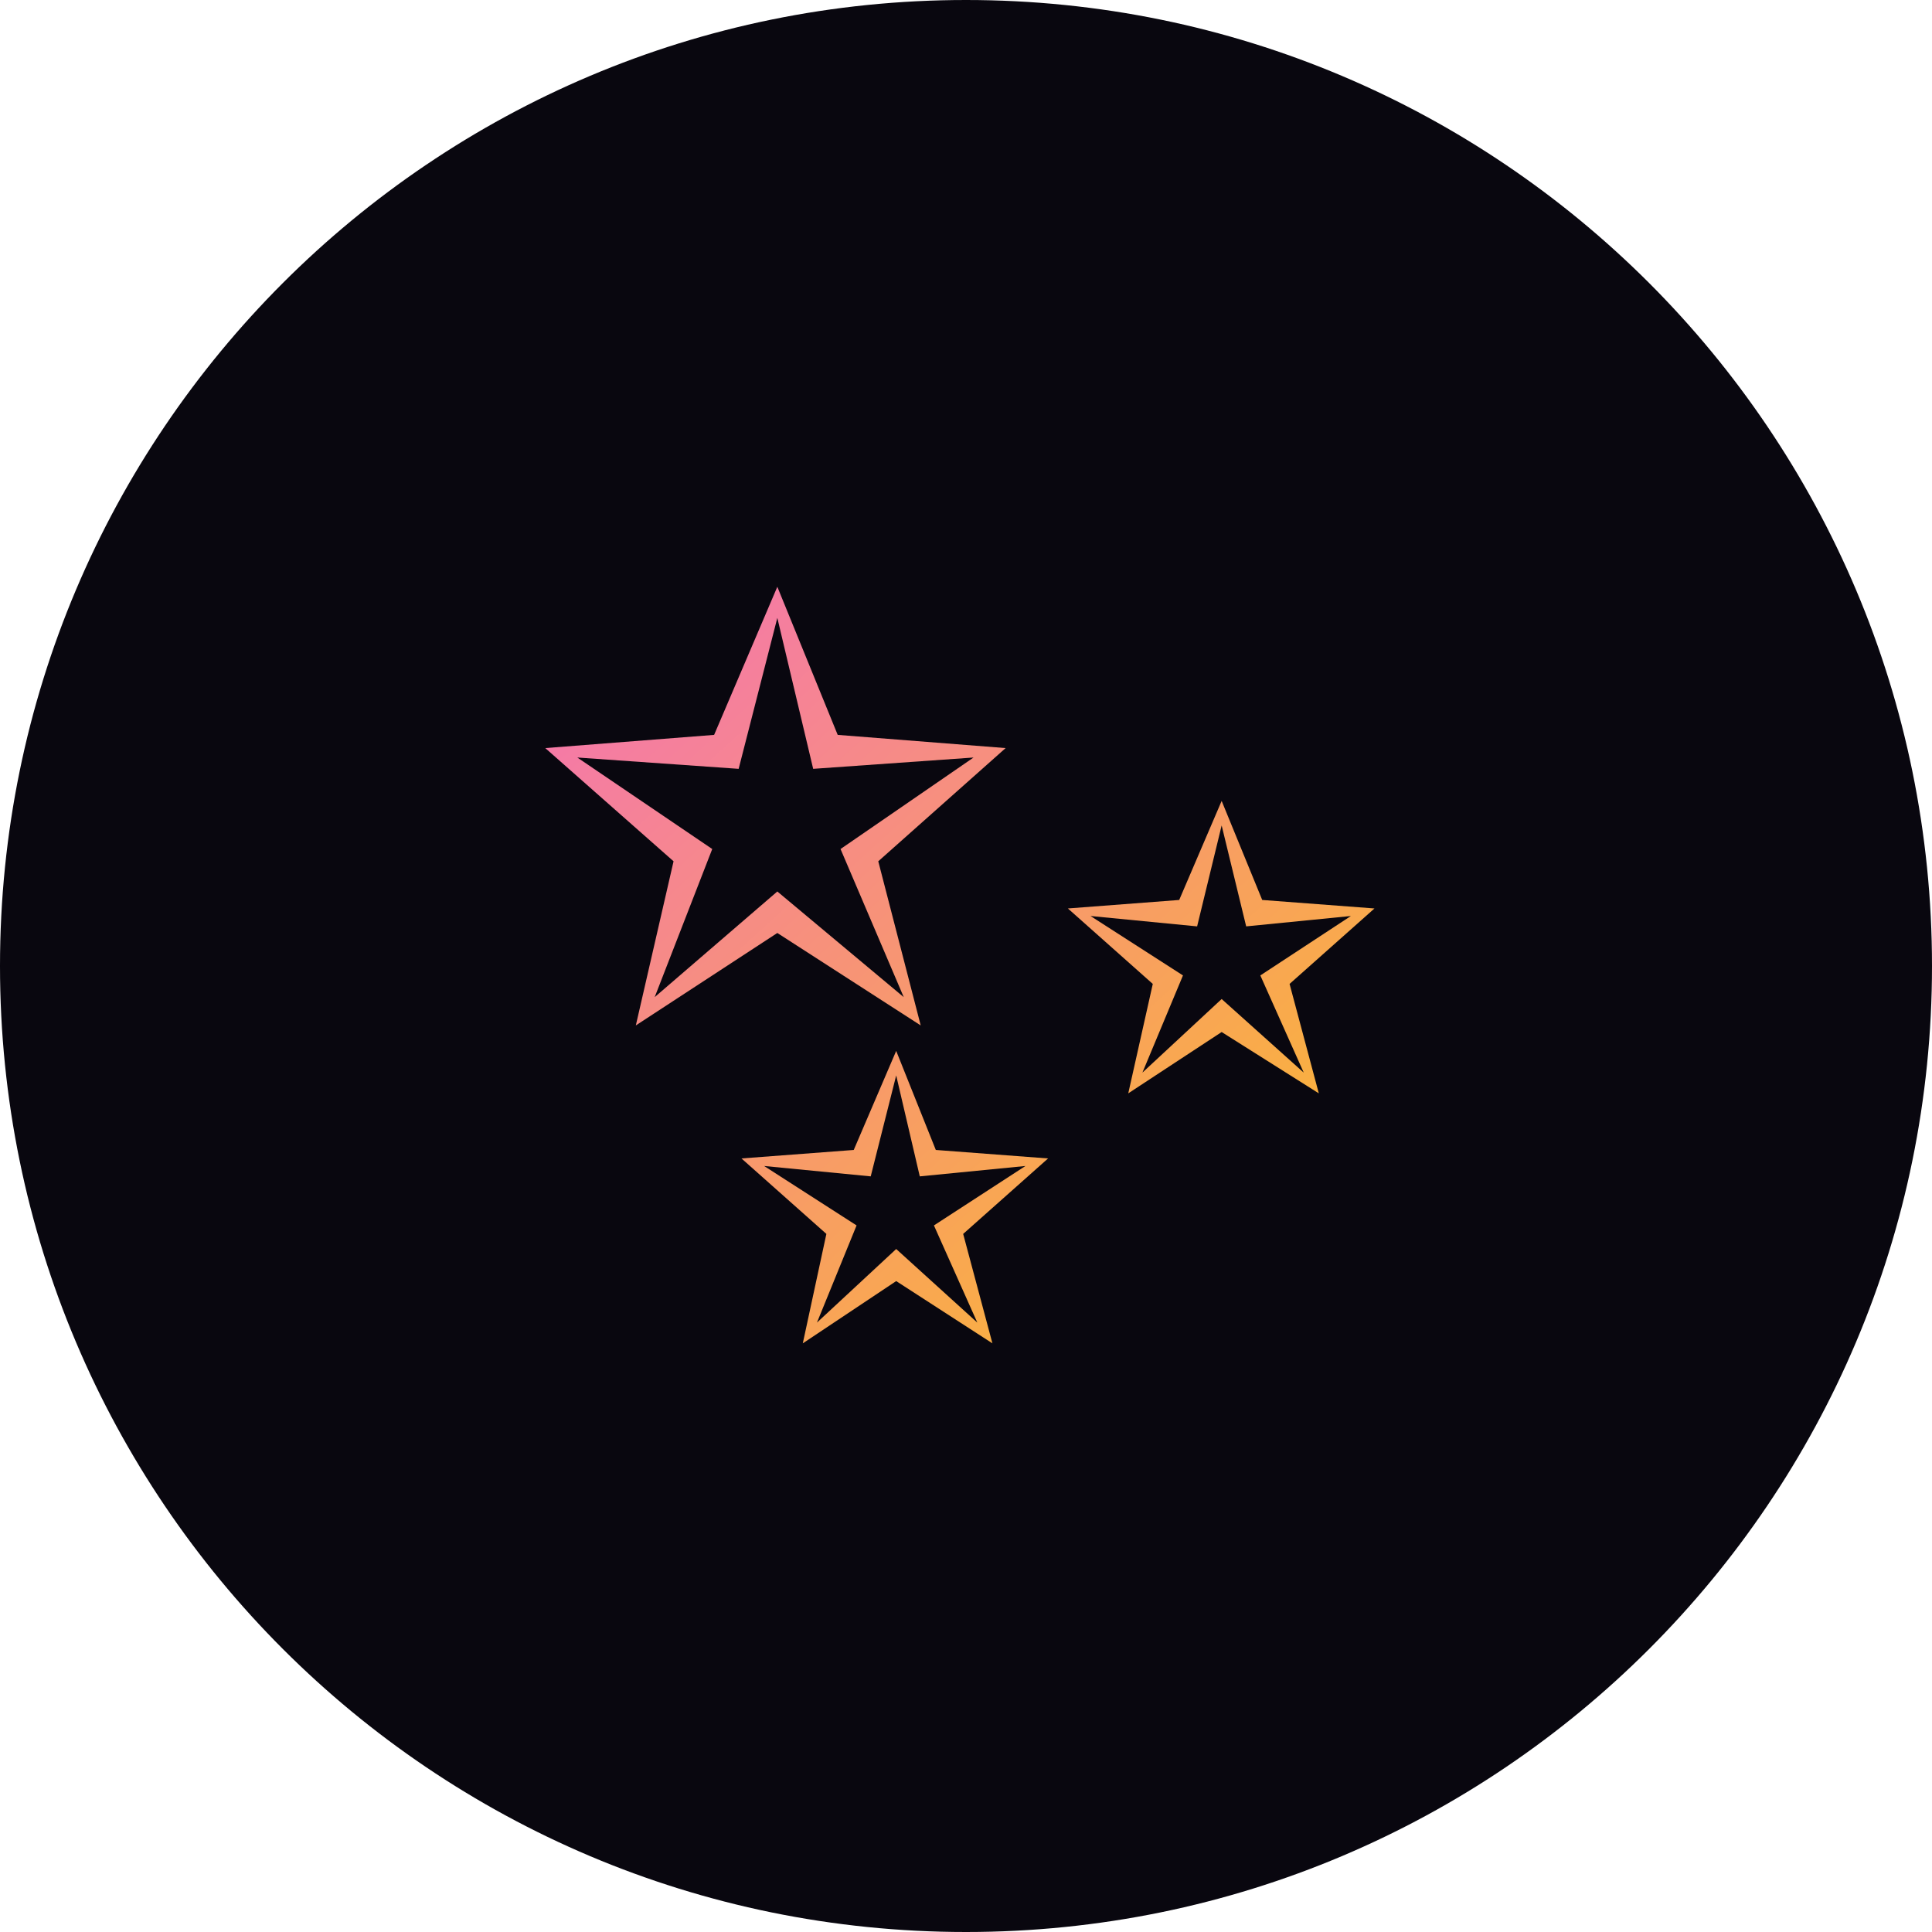
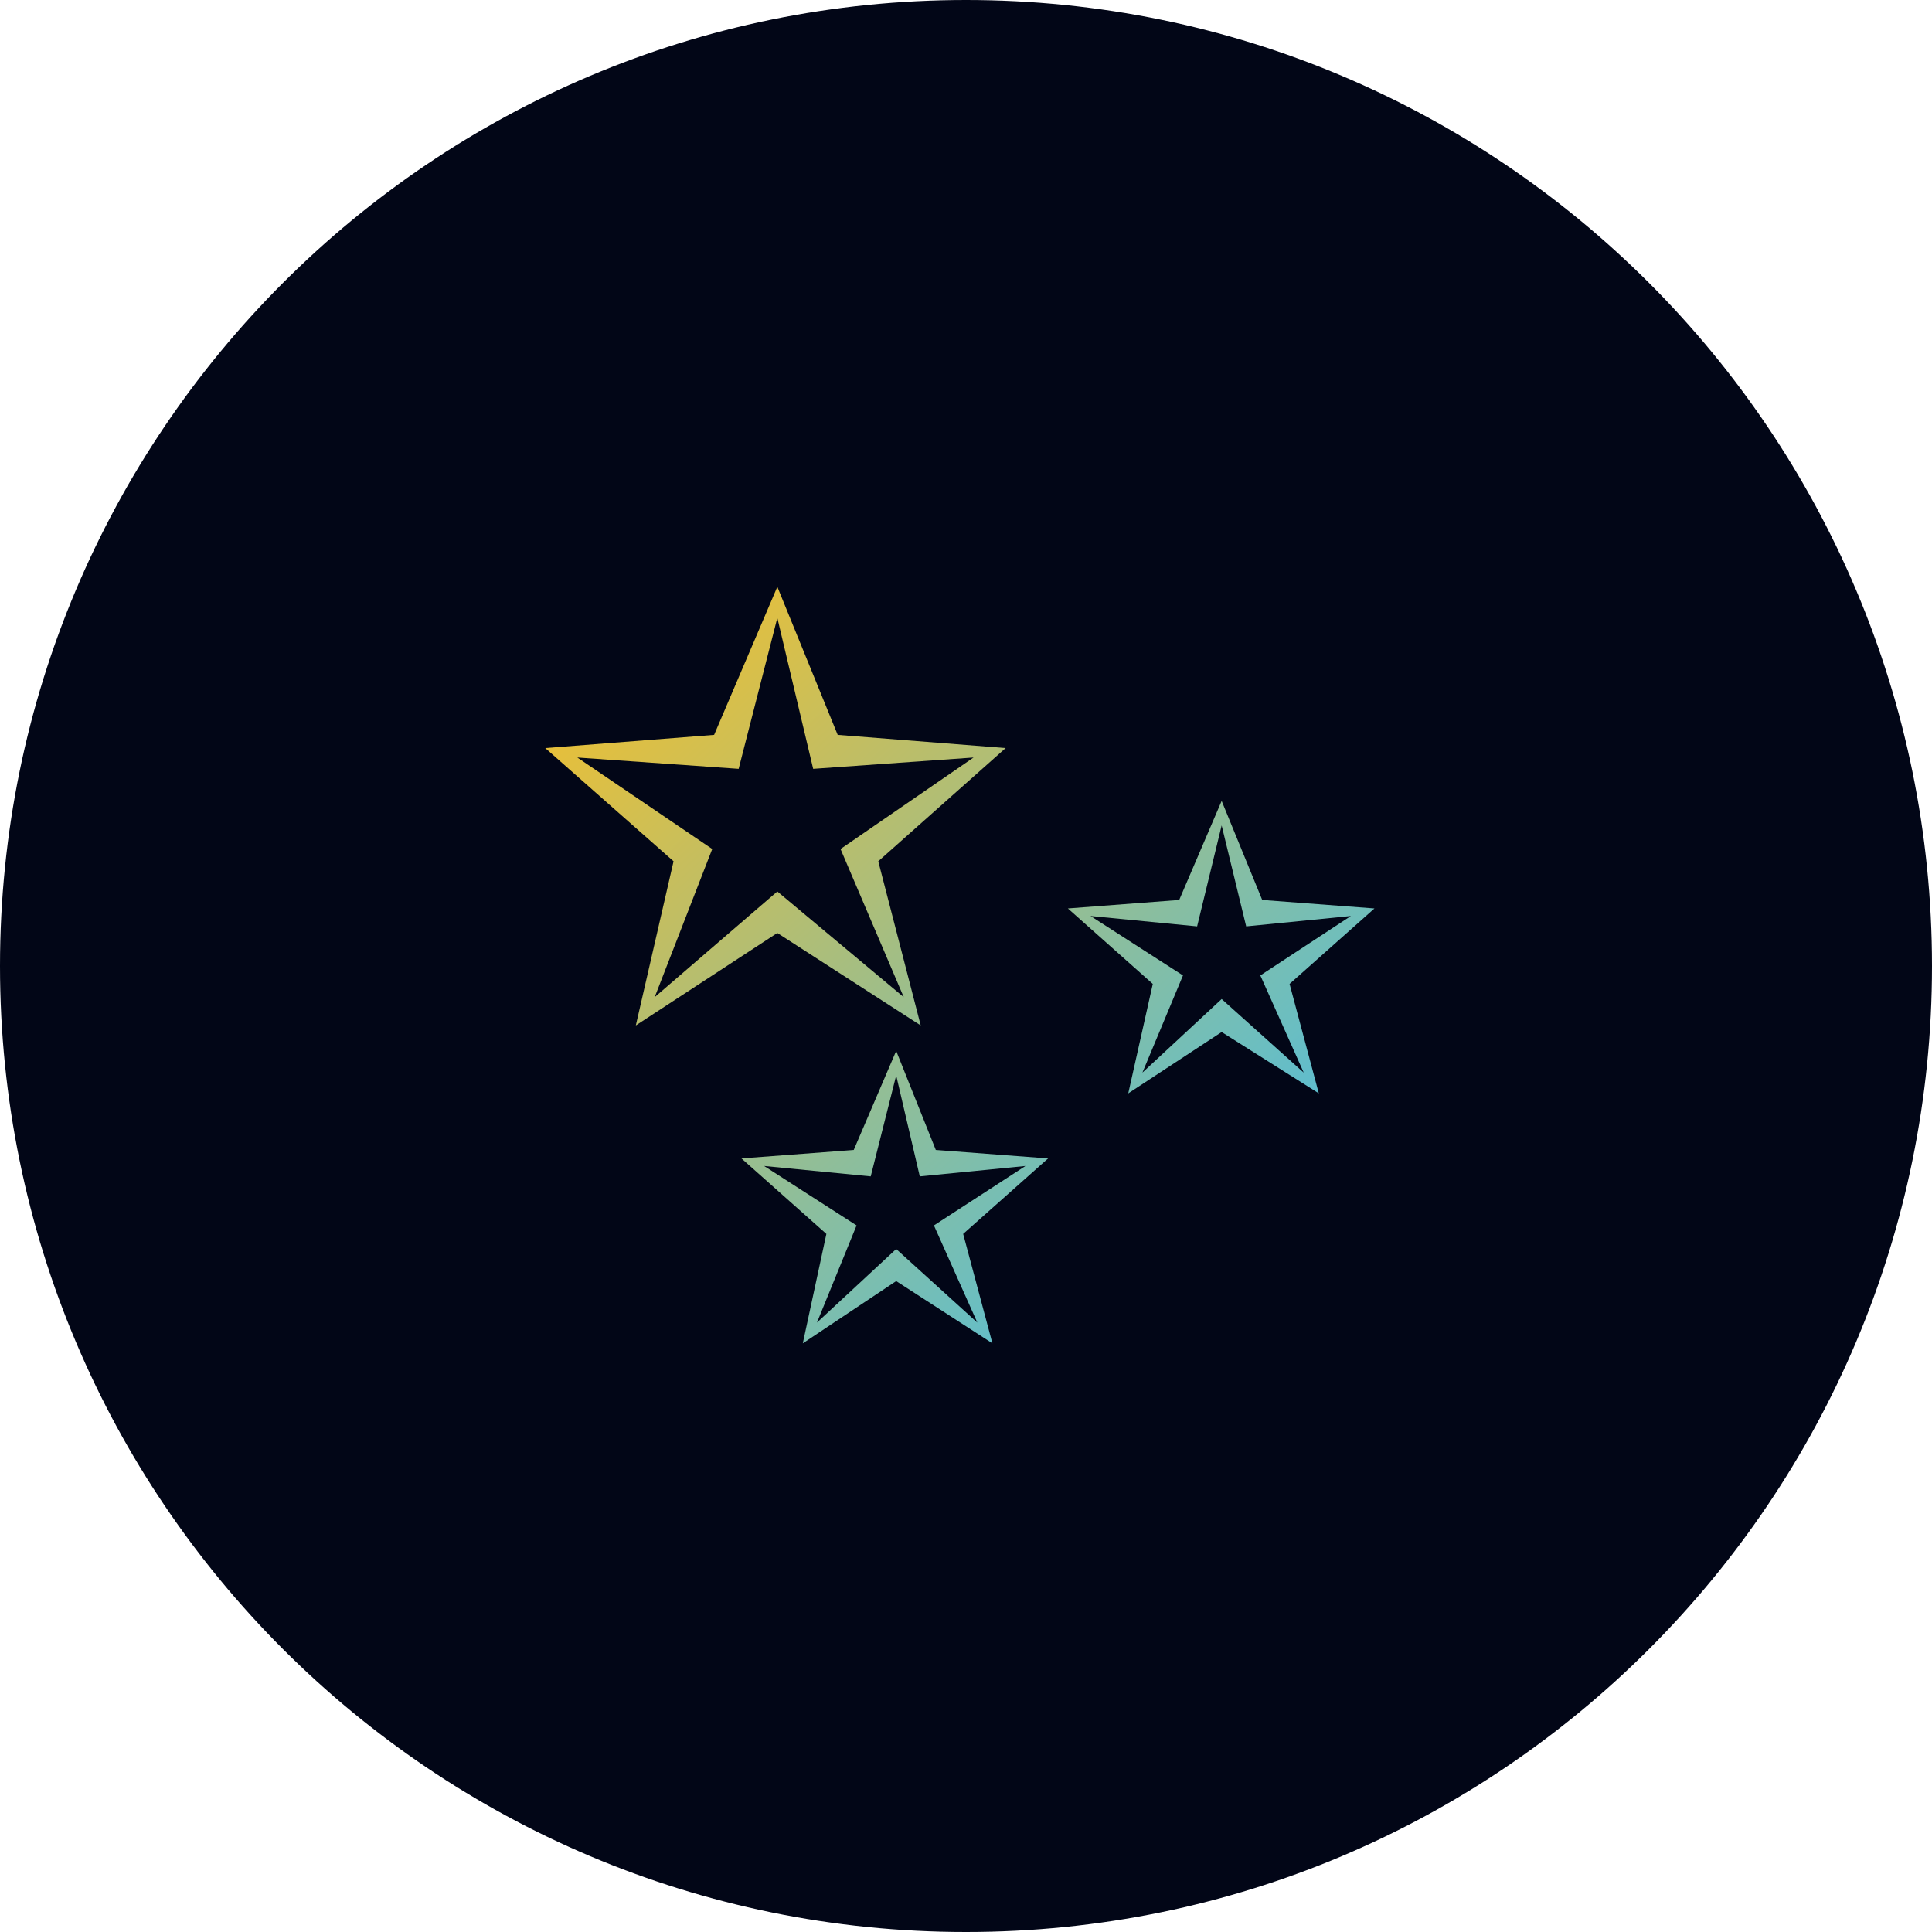
<svg xmlns="http://www.w3.org/2000/svg" viewBox="0 0 32 32">
  <defs>
    <linearGradient id="g" x1="0%" y1="0%" x2="100%" y2="100%">
-       <stop offset="0%" stop-color="#f472b6" />
-       <stop offset="100%" stop-color="#fbbf24" />
+       <stop offset="0%" stop-color="#fbbf24" />
+       <stop offset="100%" stop-color="#38bdf8" />
    </linearGradient>
  </defs>
-   <circle cx="16" cy="16" r="16" fill="#09070F" />
+   <circle cx="16" cy="16" r="16" fill="#020617" />
  <text x="16" y="22" font-size="18" text-anchor="middle" fill="url(#g)">✨</text>
</svg>
